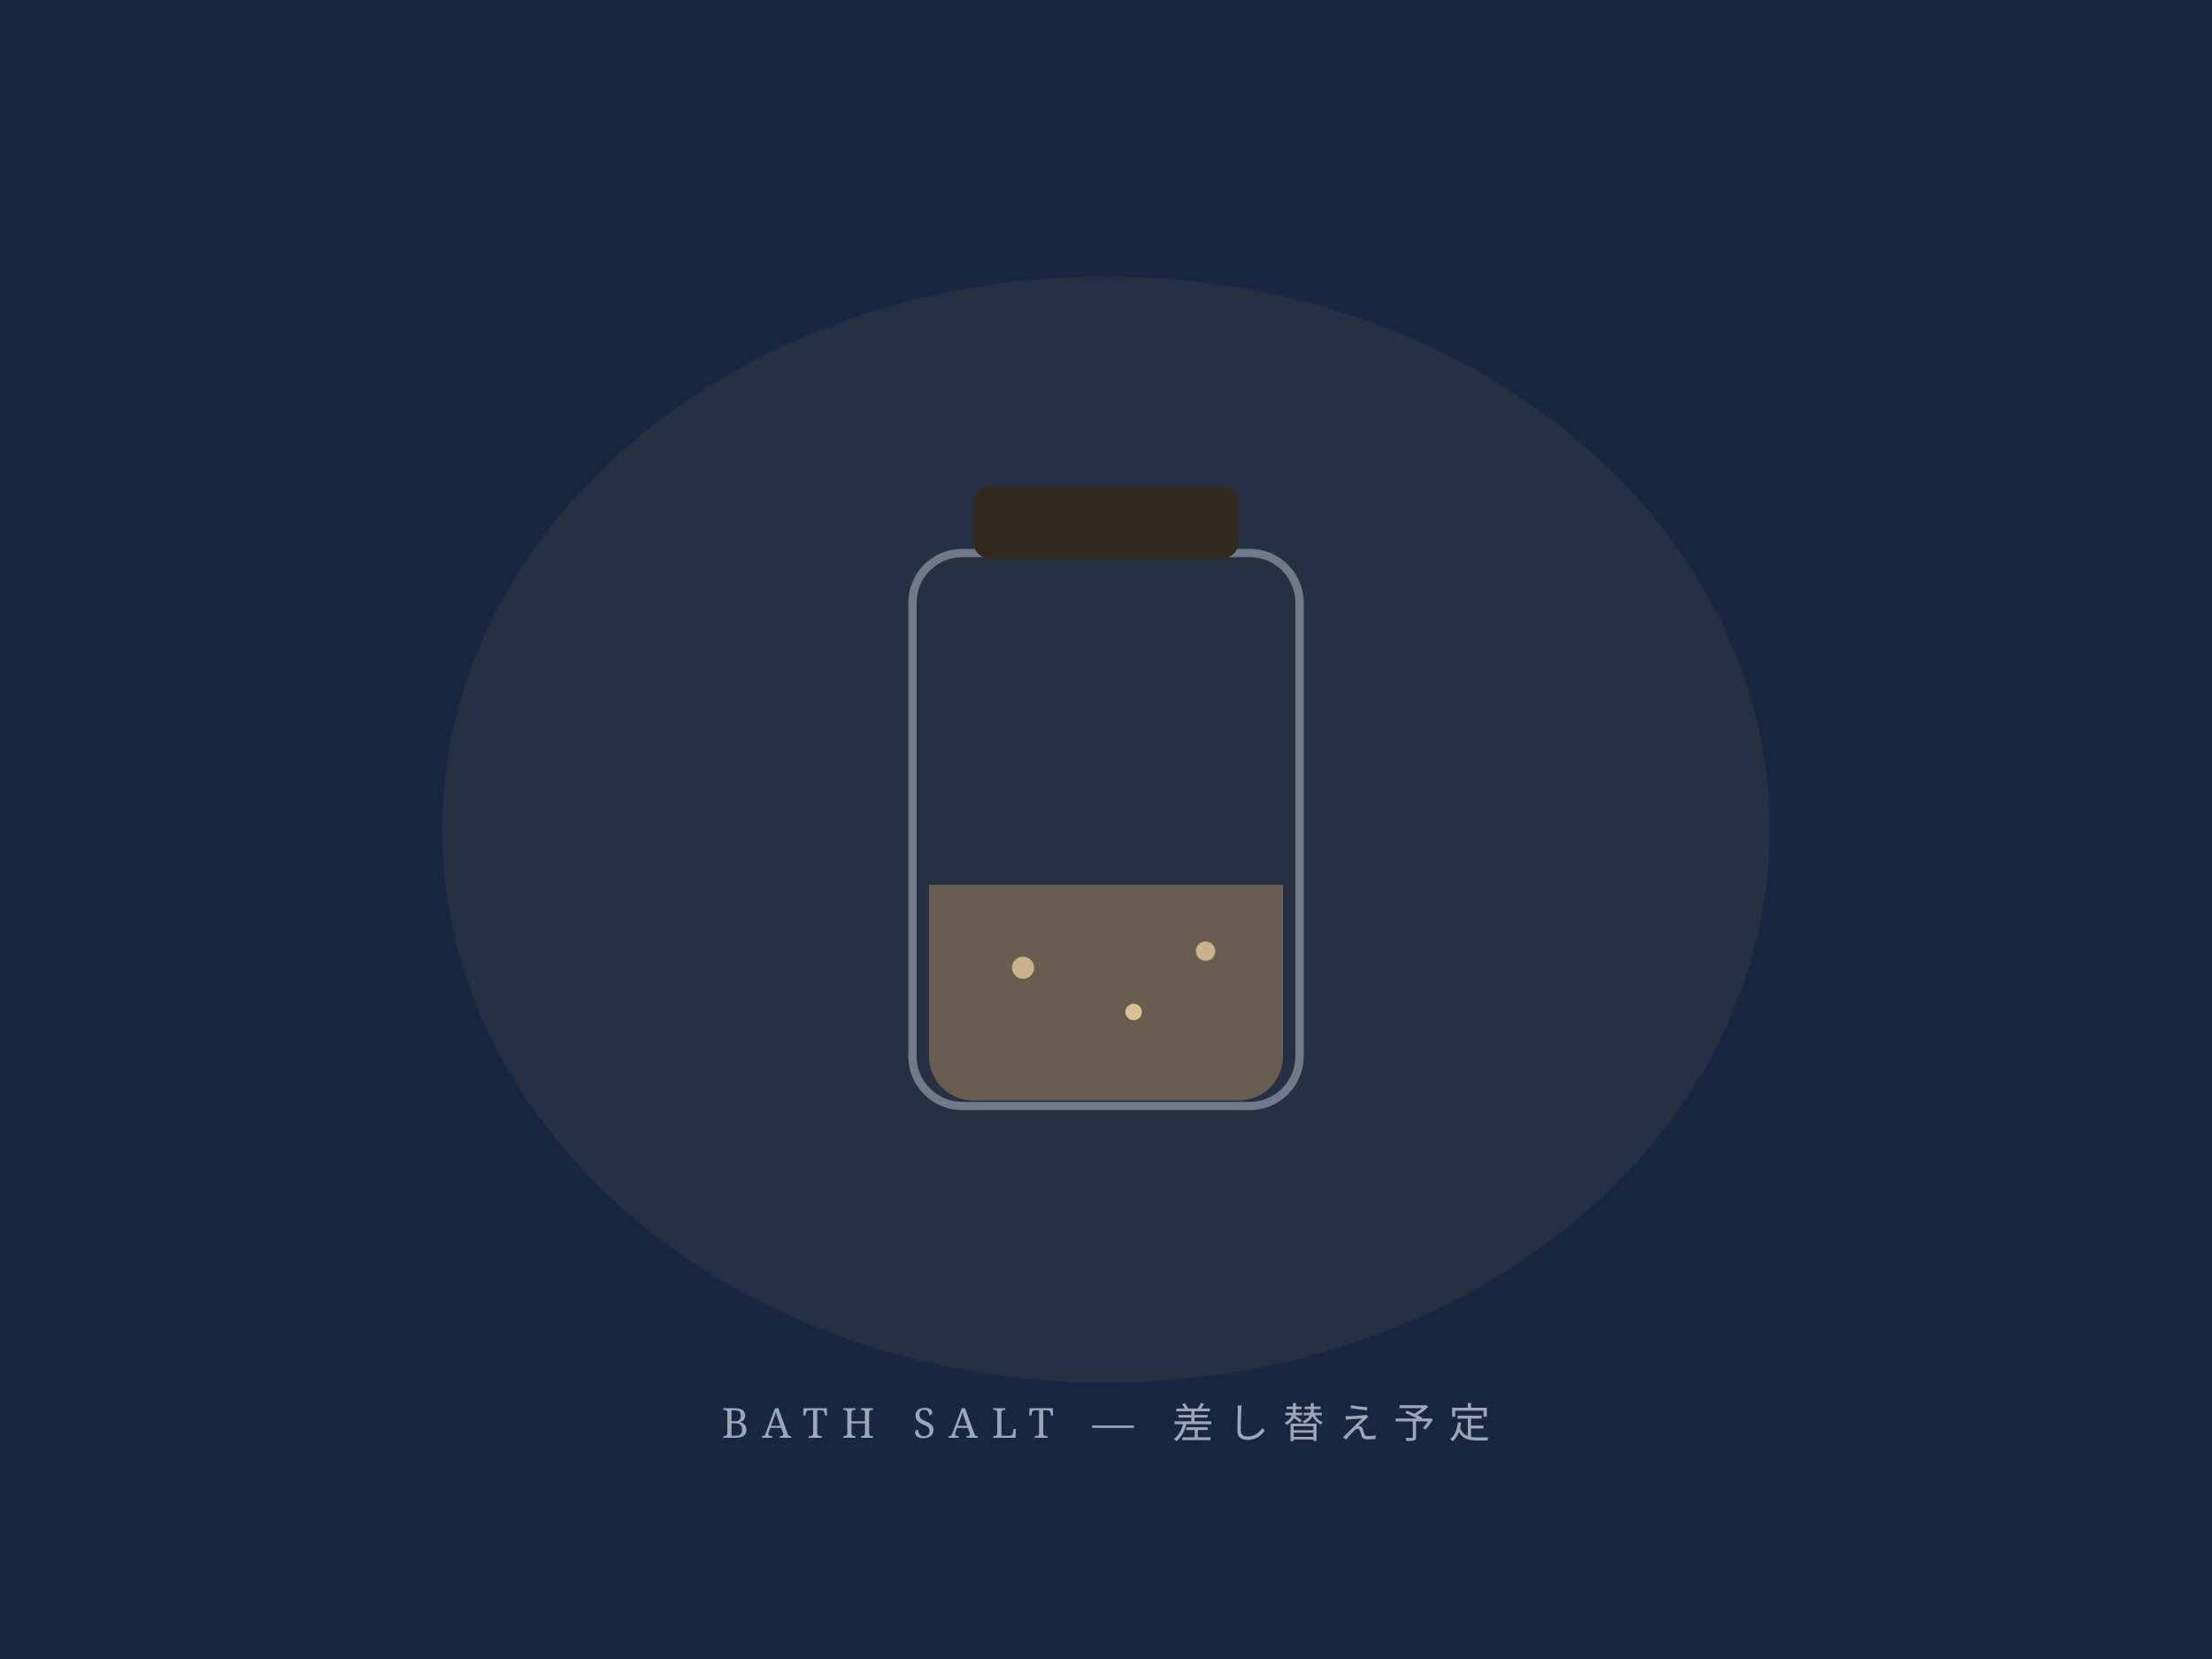
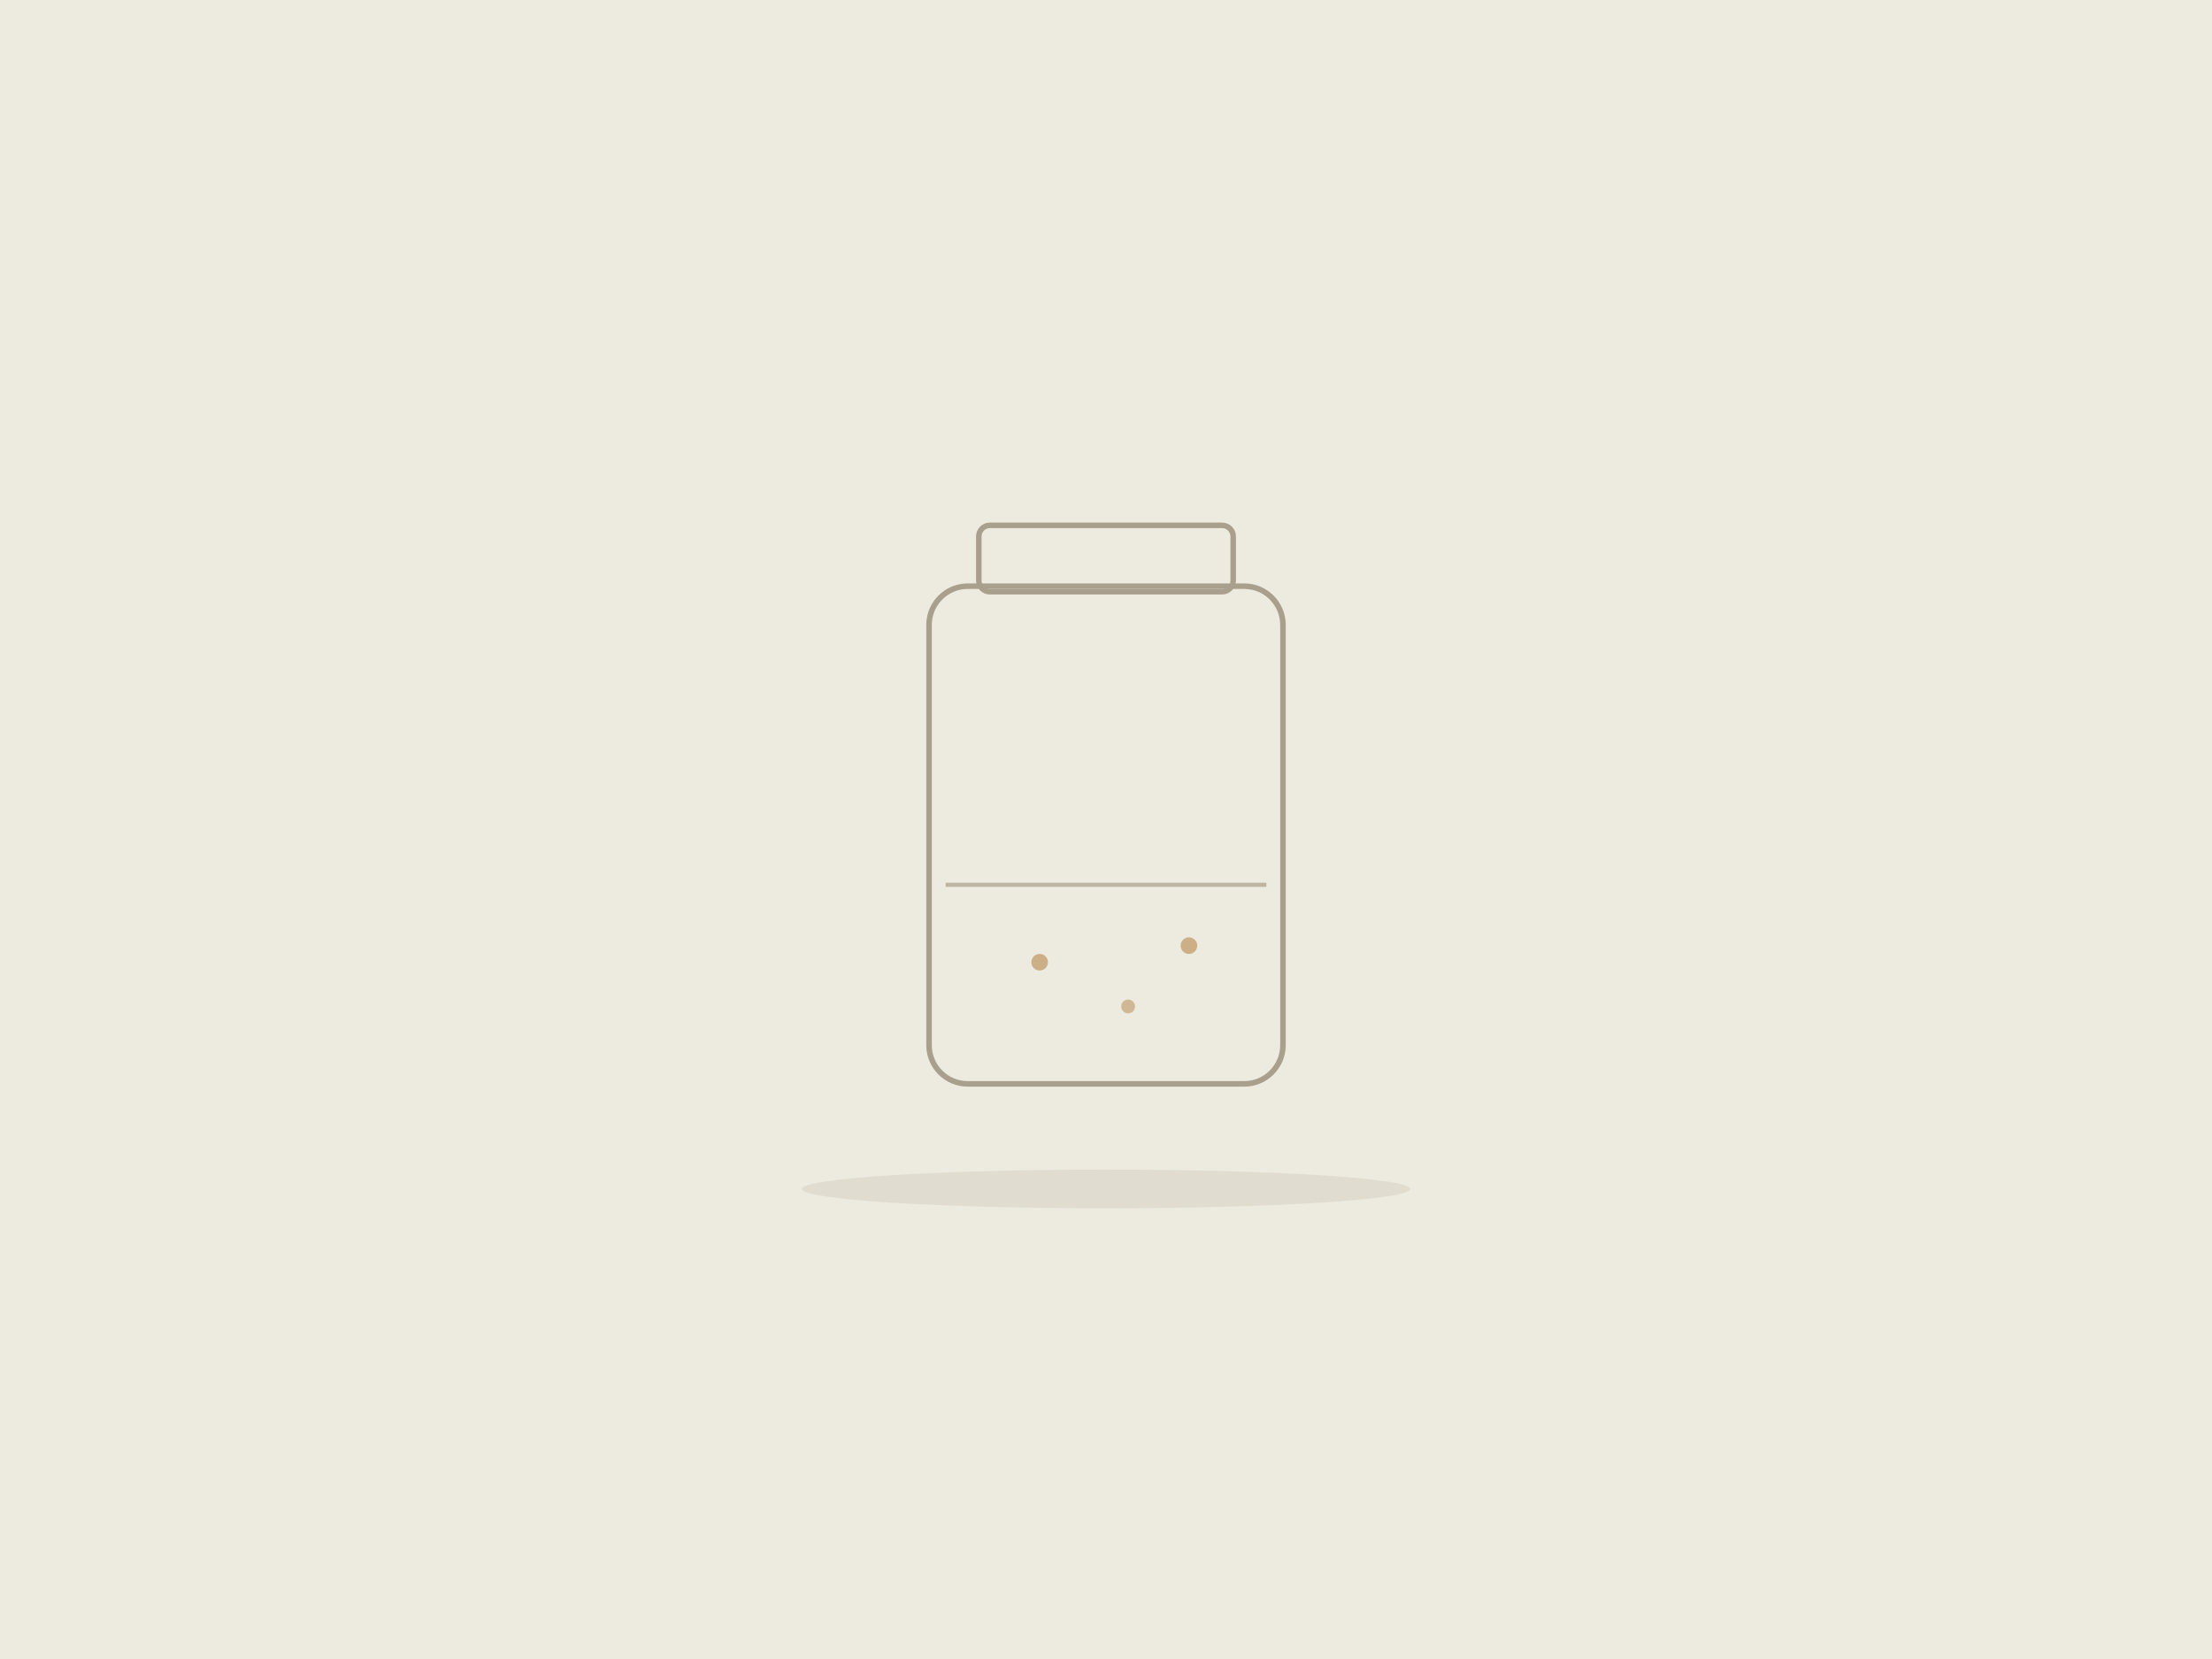
<svg xmlns="http://www.w3.org/2000/svg" viewBox="0 0 800 600" role="img" aria-label="placeholder">
-   <rect width="800" height="600" fill="#182741" />
-   <ellipse cx="400" cy="300" rx="240" ry="200" fill="#e4b167" fill-opacity="0.07" />
-   <rect x="330" y="200" width="140" height="200" rx="18" fill="none" stroke="#bcc5d6" stroke-opacity="0.5" stroke-width="3" />
-   <rect x="352" y="176" width="96" height="26" rx="6" fill="#332a1e" />
-   <path d="M336 320 h128 v62 a16 16 0 0 1 -16 16 h-96 a16 16 0 0 1 -16 -16 z" fill="#e4b167" fill-opacity="0.35" />
-   <circle cx="370" cy="350" r="4" fill="#f5d7a1" fill-opacity="0.7" />
-   <circle cx="410" cy="366" r="3" fill="#f5d7a1" fill-opacity="0.8" />
-   <circle cx="436" cy="344" r="3.5" fill="#f5d7a1" fill-opacity="0.7" />
-   <text x="400" y="520" text-anchor="middle" font-family="serif" font-size="15" letter-spacing="5" fill="#bcc5d6" fill-opacity="0.8">BATH SALT — 差し替え予定</text>
+   <rect width="800" height="600" fill="#edeae0" />
+   <rect x="336" y="212" width="128" height="180" rx="14" fill="none" stroke="#a89f8d" stroke-width="2" />
+   <rect x="354" y="190" width="92" height="24" rx="4" fill="none" stroke="#a89f8d" stroke-width="2" />
+   <path d="M342 320 h116" stroke="#bdb5a4" stroke-width="1.5" />
+   <circle cx="376" cy="348" r="3" fill="#b6874a" fill-opacity="0.6" />
+   <circle cx="408" cy="364" r="2.5" fill="#b6874a" fill-opacity="0.5" />
+   <circle cx="430" cy="342" r="3" fill="#b6874a" fill-opacity="0.6" />
+   <ellipse cx="400" cy="430" rx="110" ry="7" fill="#e0dcd0" />
</svg>
